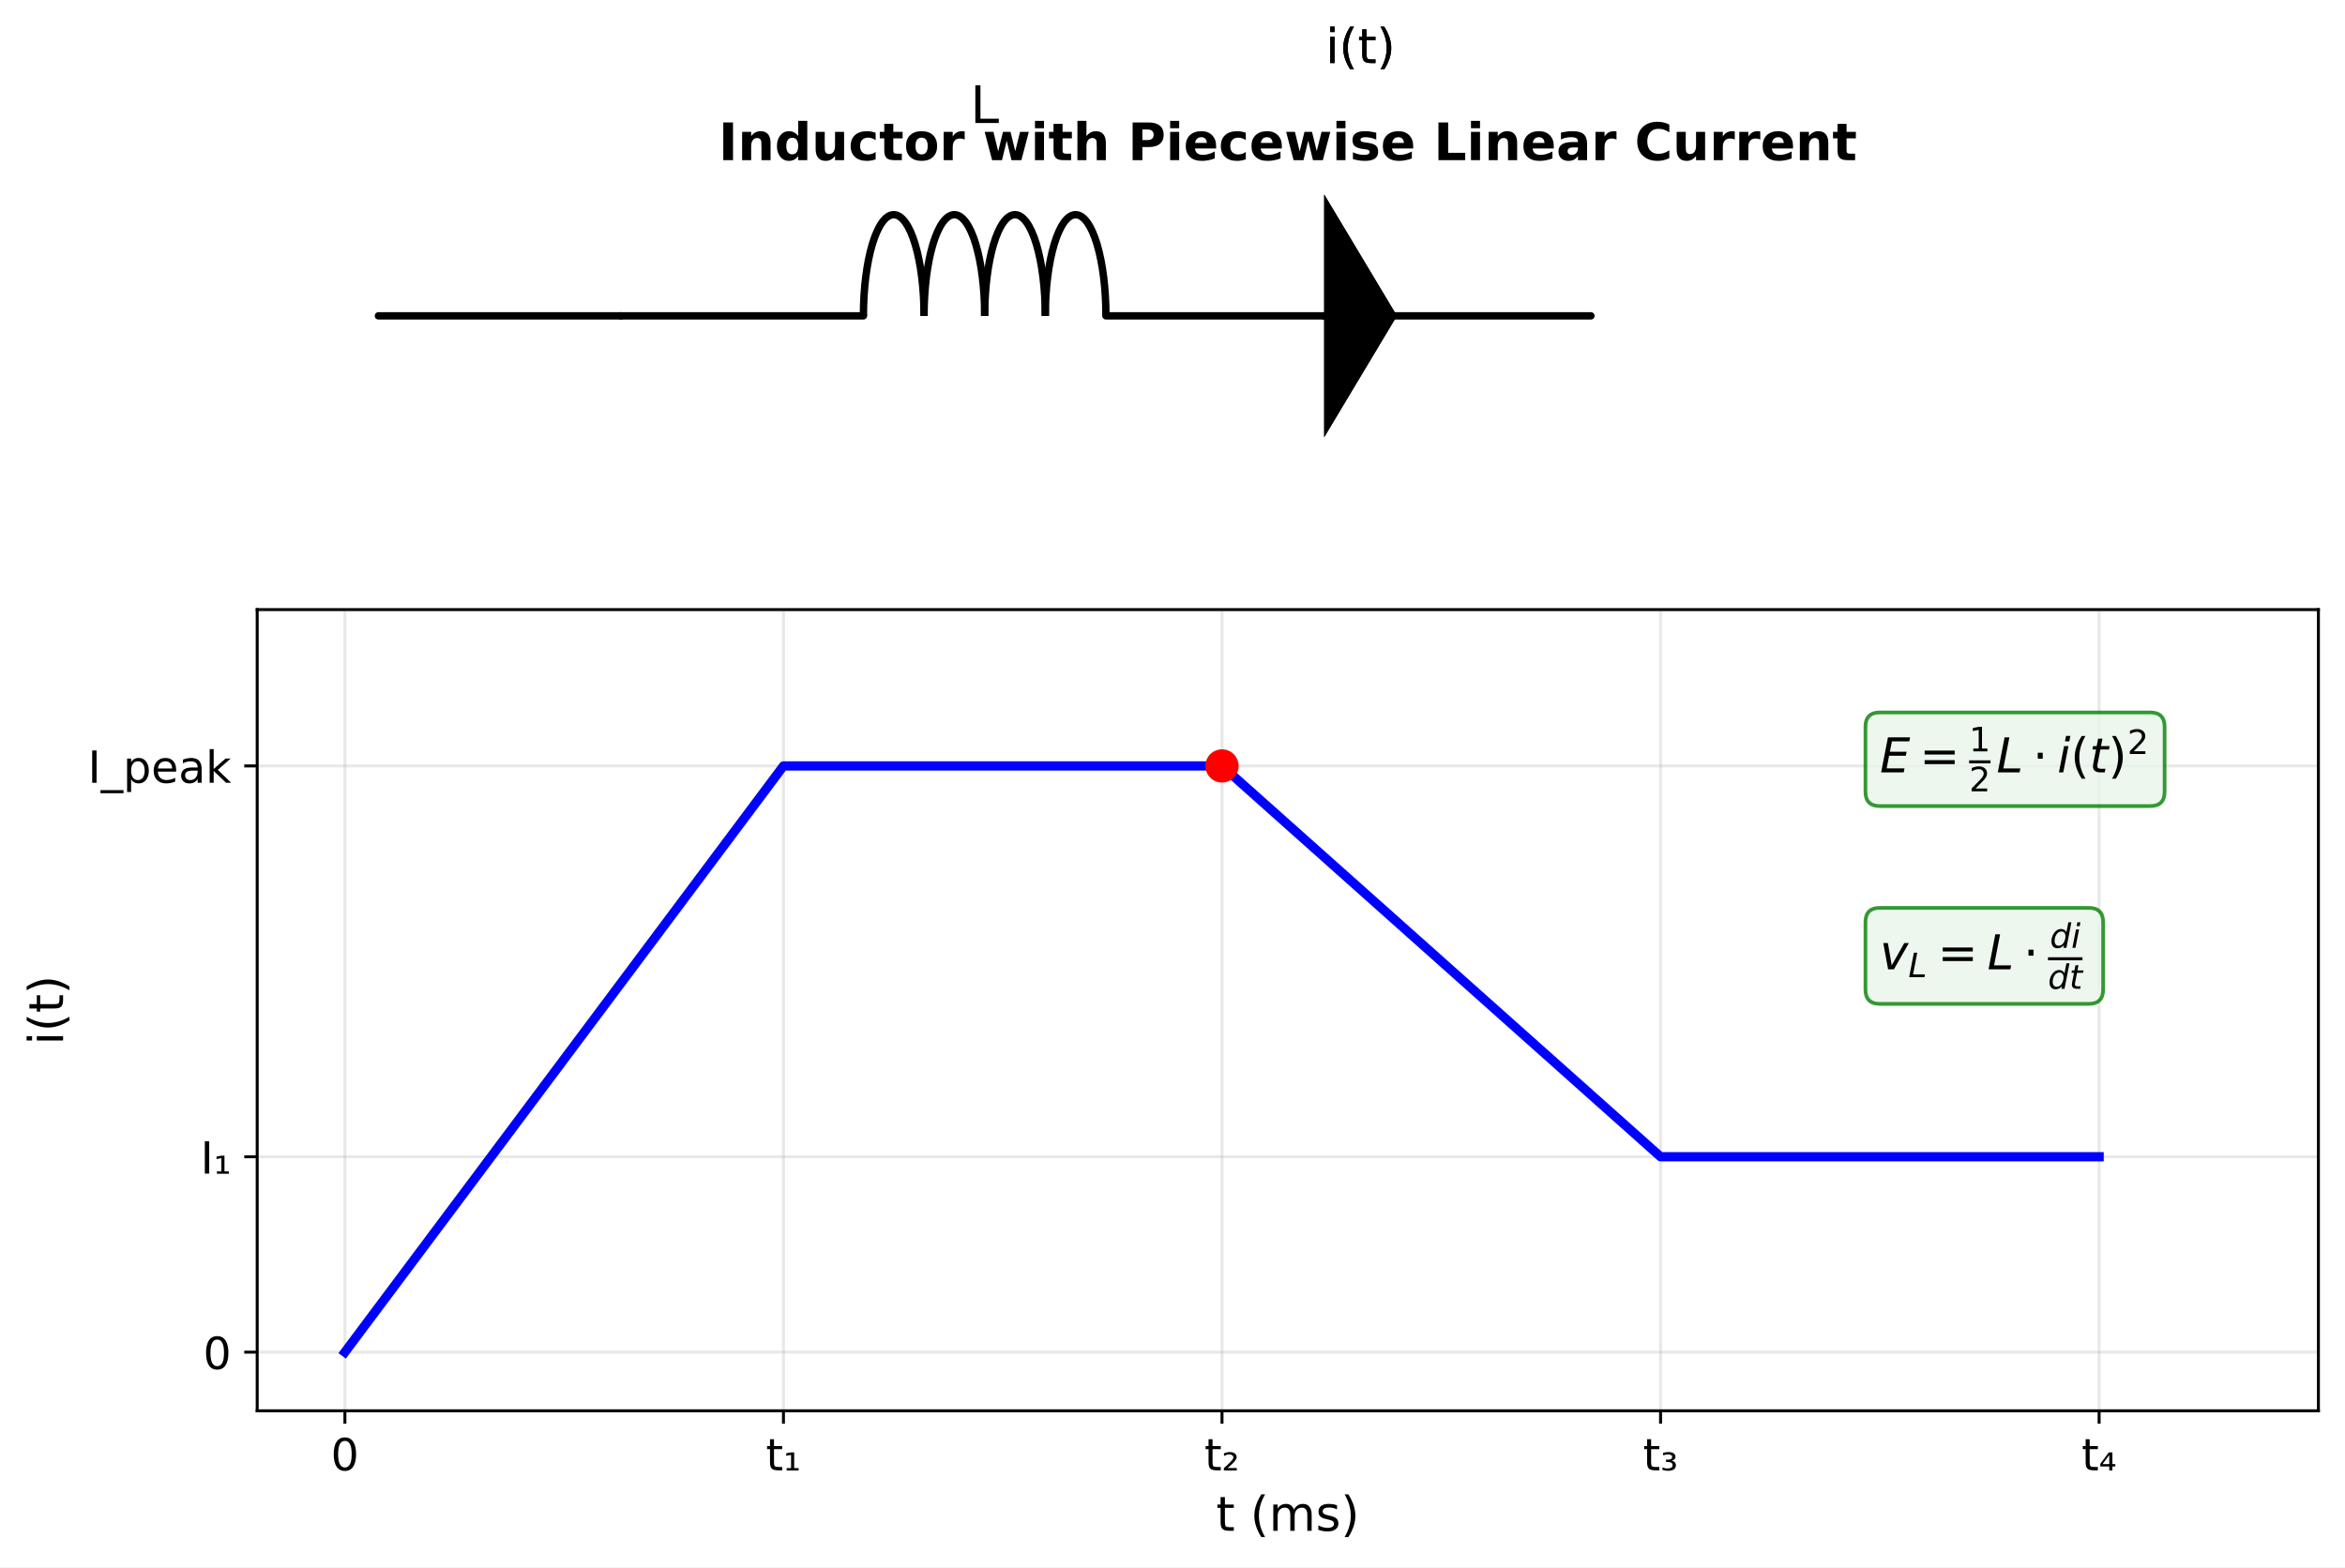
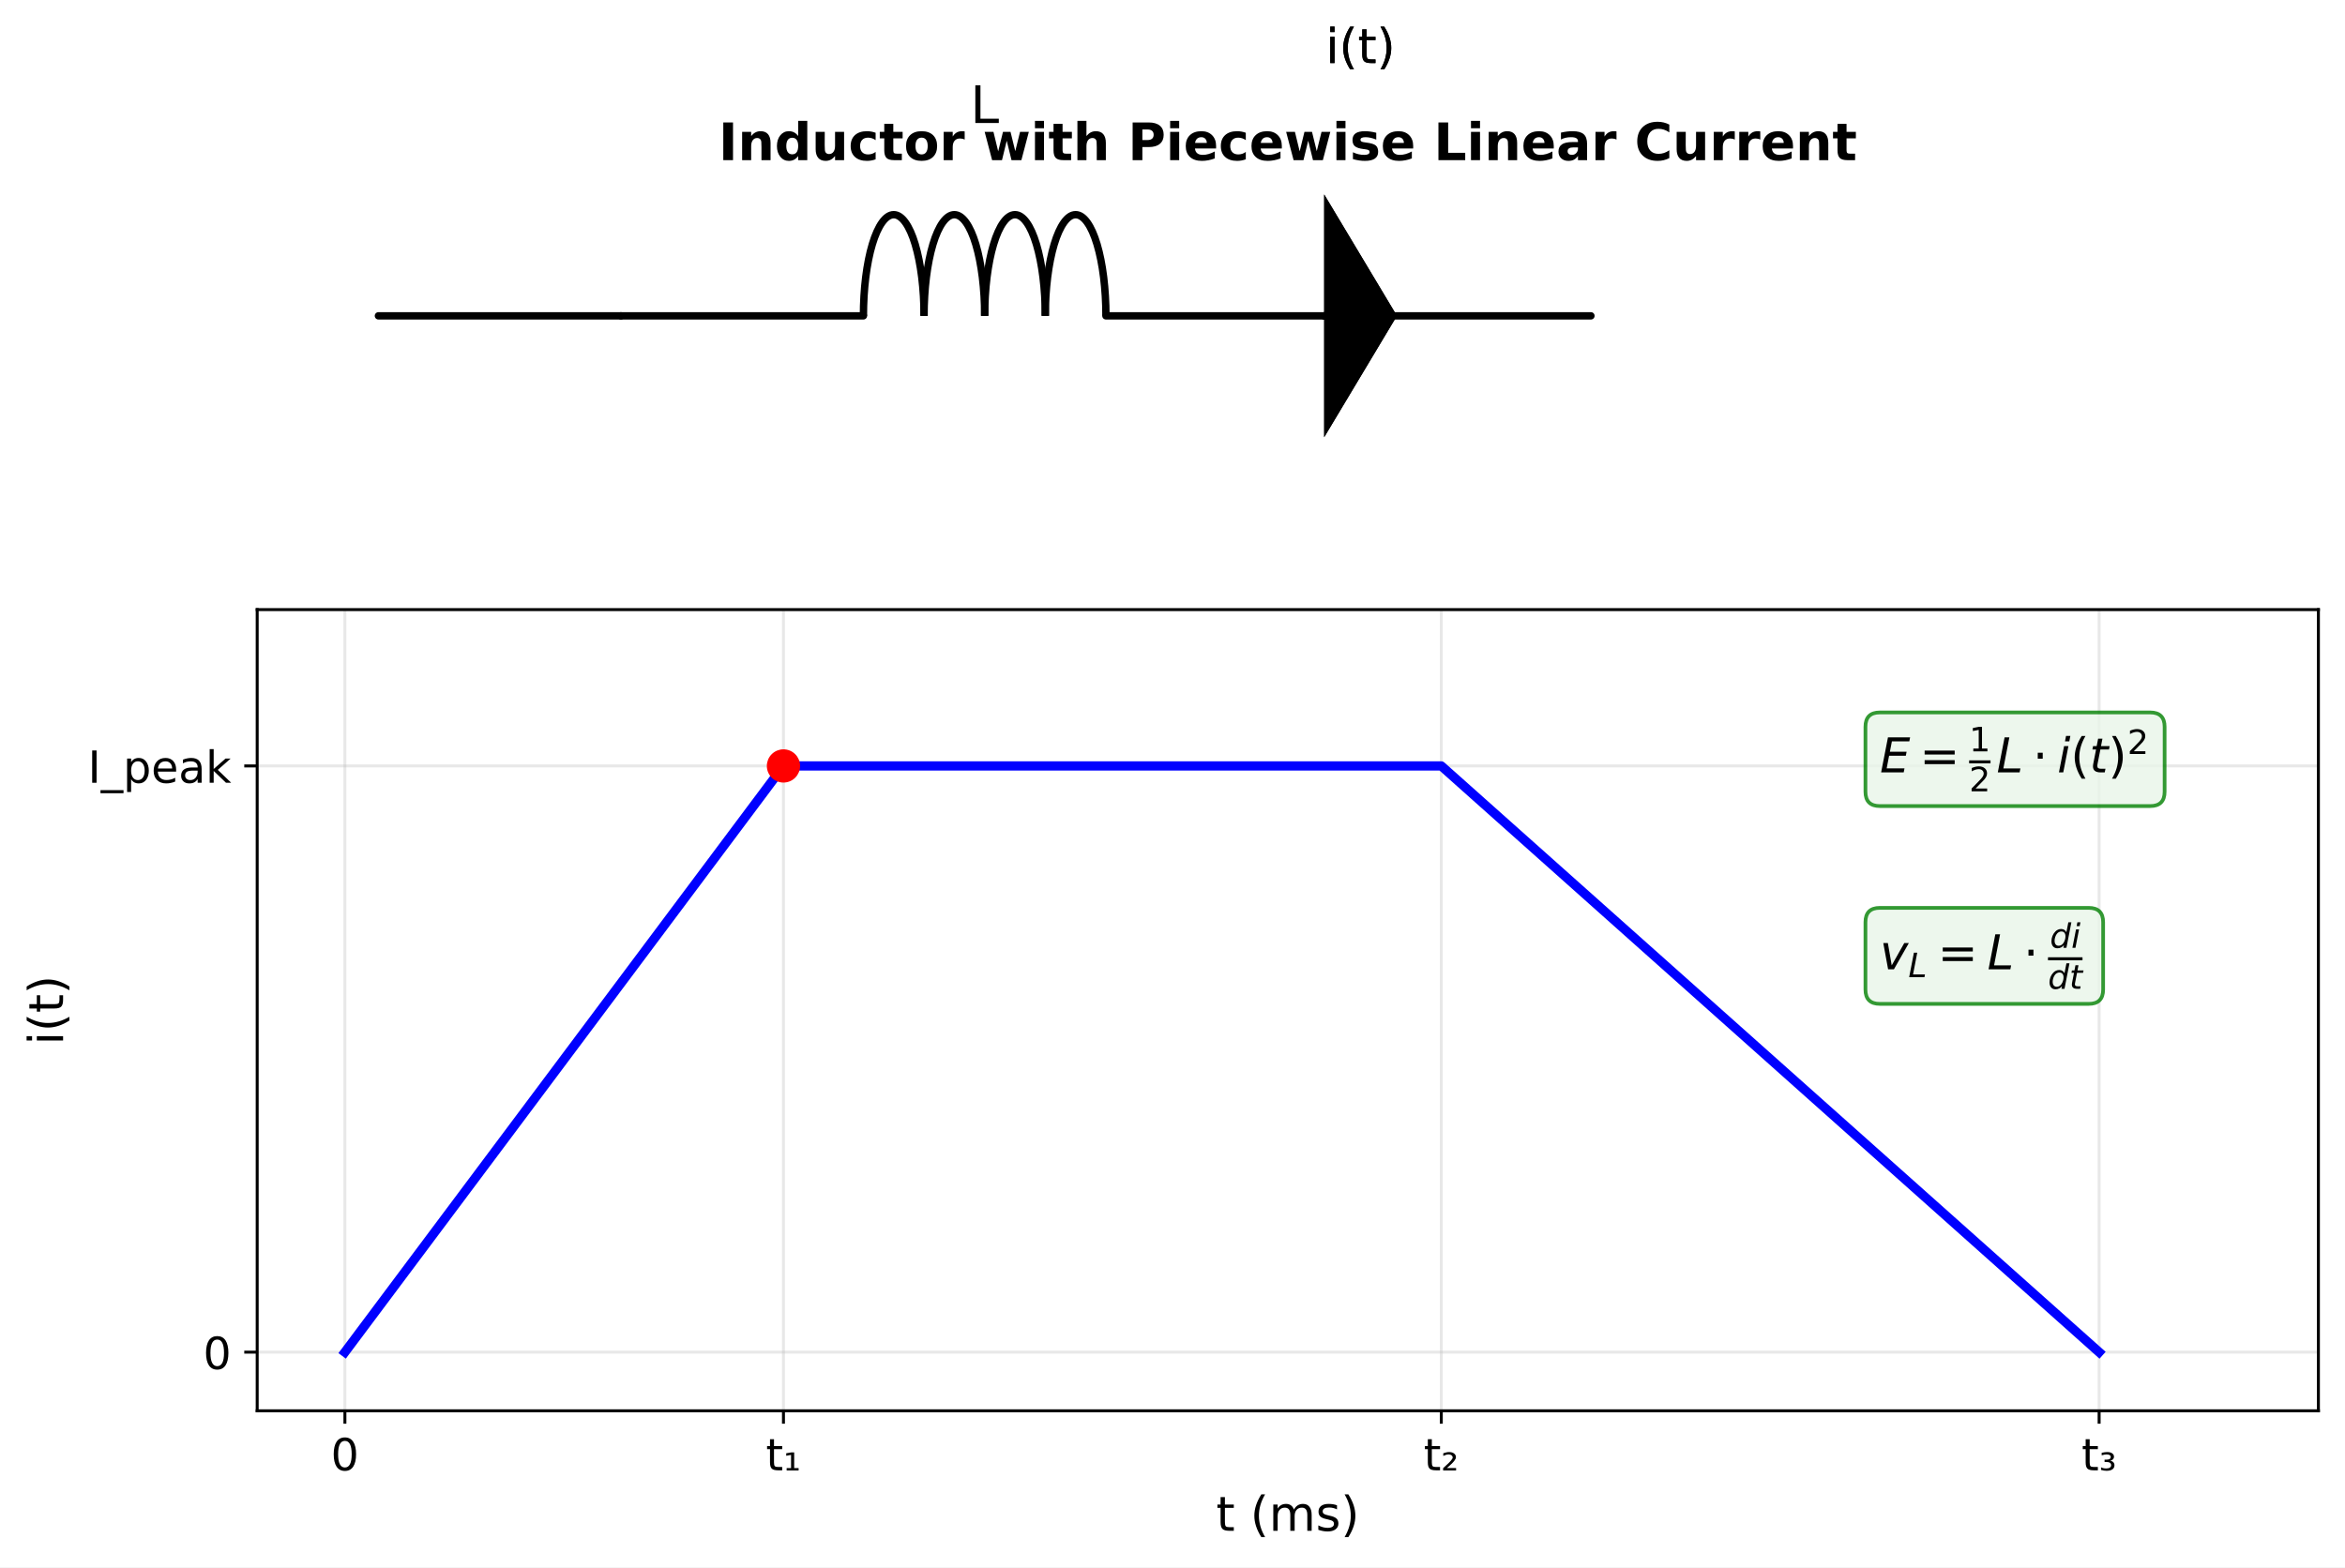
<svg xmlns="http://www.w3.org/2000/svg" xmlns:xlink="http://www.w3.org/1999/xlink" width="634.826pt" height="424.399pt" viewBox="0 0 634.826 424.399" version="1.1">
  <defs>
    <style type="text/css">*{stroke-linejoin: round; stroke-linecap: butt}</style>
  </defs>
  <g id="figure_1">
    <g id="patch_1">
      <path d="M 0 424.399  L 634.826 424.399  L 634.826 0  L 0 0  z " style="fill: #ffffff" />
    </g>
    <g id="axes_1">
      <g id="patch_2">
-         <path d="M 250.155 85.521  C 250.155 78.259 249.29 71.287 247.752 66.152  C 246.214 61.017 244.125 58.129 241.949 58.129  C 239.774 58.129 237.685 61.017 236.147 66.152  C 234.609 71.287 233.744 78.259 233.744 85.521  " clip-path="url(#pdd5dbd619e)" style="fill: none; stroke: #000000; stroke-width: 2; stroke-linejoin: miter" />
+         <path d="M 250.155 85.521  C 250.155 78.259 249.29 71.287 247.752 66.152  C 246.214 61.017 244.125 58.129 241.949 58.129  C 239.774 58.129 237.685 61.017 236.147 66.152  C 234.609 71.287 233.744 78.259 233.744 85.521  " clip-path="url(#pf7a3d6605c)" style="fill: none; stroke: #000000; stroke-width: 2; stroke-linejoin: miter" />
      </g>
      <g id="patch_3">
-         <path d="M 266.567 85.521  C 266.567 78.259 265.702 71.287 264.164 66.152  C 262.625 61.017 260.537 58.129 258.361 58.129  C 256.186 58.129 254.097 61.017 252.559 66.152  C 251.02 71.287 250.155 78.259 250.155 85.521  " clip-path="url(#pdd5dbd619e)" style="fill: none; stroke: #000000; stroke-width: 2; stroke-linejoin: miter" />
+         <path d="M 266.567 85.521  C 266.567 78.259 265.702 71.287 264.164 66.152  C 262.625 61.017 260.537 58.129 258.361 58.129  C 256.186 58.129 254.097 61.017 252.559 66.152  C 251.02 71.287 250.155 78.259 250.155 85.521  " clip-path="url(#pf7a3d6605c)" style="fill: none; stroke: #000000; stroke-width: 2; stroke-linejoin: miter" />
      </g>
      <g id="patch_4">
-         <path d="M 282.979 85.521  C 282.979 78.259 282.114 71.287 280.575 66.152  C 279.037 61.017 276.948 58.129 274.773 58.129  C 272.597 58.129 270.509 61.017 268.971 66.152  C 267.432 71.287 266.567 78.259 266.567 85.521  " clip-path="url(#pdd5dbd619e)" style="fill: none; stroke: #000000; stroke-width: 2; stroke-linejoin: miter" />
+         <path d="M 282.979 85.521  C 282.979 78.259 282.114 71.287 280.575 66.152  C 279.037 61.017 276.948 58.129 274.773 58.129  C 272.597 58.129 270.509 61.017 268.971 66.152  C 267.432 71.287 266.567 78.259 266.567 85.521  " clip-path="url(#pf7a3d6605c)" style="fill: none; stroke: #000000; stroke-width: 2; stroke-linejoin: miter" />
      </g>
      <g id="patch_5">
-         <path d="M 299.391 85.521  C 299.391 78.259 298.526 71.287 296.987 66.152  C 295.449 61.017 293.36 58.129 291.185 58.129  C 289.009 58.129 286.921 61.017 285.382 66.152  C 283.844 71.287 282.979 78.259 282.979 85.521  " clip-path="url(#pdd5dbd619e)" style="fill: none; stroke: #000000; stroke-width: 2; stroke-linejoin: miter" />
+         <path d="M 299.391 85.521  C 299.391 78.259 298.526 71.287 296.987 66.152  C 295.449 61.017 293.36 58.129 291.185 58.129  C 289.009 58.129 286.921 61.017 285.382 66.152  C 283.844 71.287 282.979 78.259 282.979 85.521  " clip-path="url(#pf7a3d6605c)" style="fill: none; stroke: #000000; stroke-width: 2; stroke-linejoin: miter" />
      </g>
      <g id="line2d_1">
-         <path d="M 102.449 85.521  L 135.273 85.521  L 168.097 85.521  " clip-path="url(#pdd5dbd619e)" style="fill: none; stroke: #000000; stroke-width: 2; stroke-linecap: round" />
+         <path d="M 102.449 85.521  L 135.273 85.521  L 168.097 85.521  " clip-path="url(#pf7a3d6605c)" style="fill: none; stroke: #000000; stroke-width: 2; stroke-linecap: round" />
      </g>
      <g id="line2d_2">
-         <path d="M 168.097 85.521  L 233.744 85.521  M 299.391 85.521  L 365.038 85.521  " clip-path="url(#pdd5dbd619e)" style="fill: none; stroke: #000000; stroke-width: 2; stroke-linecap: round" />
+         <path d="M 168.097 85.521  L 233.744 85.521  M 299.391 85.521  L 365.038 85.521  " clip-path="url(#pf7a3d6605c)" style="fill: none; stroke: #000000; stroke-width: 2; stroke-linecap: round" />
      </g>
      <g id="line2d_3">
-         <path d="M 365.038 85.521  L 397.861 85.521  L 430.685 85.521  " clip-path="url(#pdd5dbd619e)" style="fill: none; stroke: #000000; stroke-width: 2; stroke-linecap: round" />
+         <path d="M 365.038 85.521  L 397.861 85.521  L 430.685 85.521  " clip-path="url(#pf7a3d6605c)" style="fill: none; stroke: #000000; stroke-width: 2; stroke-linecap: round" />
      </g>
      <g id="text_1">
        <g transform="translate(262.6668 33.30492) scale(0.14 -0.14)">
          <defs>
            <path id="DejaVuSans-4c" d="M 628 4666  L 1259 4666  L 1259 531  L 3531 531  L 3531 0  L 628 0  L 628 4666  z " transform="scale(0.015625)" />
          </defs>
          <use xlink:href="#DejaVuSans-4c" />
        </g>
      </g>
      <g id="text_2">
        <g transform="translate(194.5198 43.36417) scale(0.14 -0.14)">
          <defs>
            <path id="DejaVuSans-Bold-49" d="M 588 4666  L 1791 4666  L 1791 0  L 588 0  L 588 4666  z " transform="scale(0.015625)" />
            <path id="DejaVuSans-Bold-6e" d="M 4056 2131  L 4056 0  L 2931 0  L 2931 347  L 2931 1631  Q 2931 2084 2911 2256  Q 2891 2428 2841 2509  Q 2775 2619 2662 2680  Q 2550 2741 2406 2741  Q 2056 2741 1856 2470  Q 1656 2200 1656 1722  L 1656 0  L 538 0  L 538 3500  L 1656 3500  L 1656 2988  Q 1909 3294 2193 3439  Q 2478 3584 2822 3584  Q 3428 3584 3742 3212  Q 4056 2841 4056 2131  z " transform="scale(0.015625)" />
            <path id="DejaVuSans-Bold-64" d="M 2919 2988  L 2919 4863  L 4044 4863  L 4044 0  L 2919 0  L 2919 506  Q 2688 197 2409 53  Q 2131 -91 1766 -91  Q 1119 -91 703 423  Q 288 938 288 1747  Q 288 2556 703 3070  Q 1119 3584 1766 3584  Q 2128 3584 2408 3439  Q 2688 3294 2919 2988  z M 2181 722  Q 2541 722 2730 984  Q 2919 1247 2919 1747  Q 2919 2247 2730 2509  Q 2541 2772 2181 2772  Q 1825 2772 1636 2509  Q 1447 2247 1447 1747  Q 1447 1247 1636 984  Q 1825 722 2181 722  z " transform="scale(0.015625)" />
            <path id="DejaVuSans-Bold-75" d="M 500 1363  L 500 3500  L 1625 3500  L 1625 3150  Q 1625 2866 1622 2436  Q 1619 2006 1619 1863  Q 1619 1441 1641 1255  Q 1663 1069 1716 984  Q 1784 875 1895 815  Q 2006 756 2150 756  Q 2500 756 2700 1025  Q 2900 1294 2900 1772  L 2900 3500  L 4019 3500  L 4019 0  L 2900 0  L 2900 506  Q 2647 200 2364 54  Q 2081 -91 1741 -91  Q 1134 -91 817 281  Q 500 653 500 1363  z " transform="scale(0.015625)" />
            <path id="DejaVuSans-Bold-63" d="M 3366 3391  L 3366 2478  Q 3138 2634 2908 2709  Q 2678 2784 2431 2784  Q 1963 2784 1702 2511  Q 1441 2238 1441 1747  Q 1441 1256 1702 982  Q 1963 709 2431 709  Q 2694 709 2930 787  Q 3166 866 3366 1019  L 3366 103  Q 3103 6 2833 -42  Q 2563 -91 2291 -91  Q 1344 -91 809 395  Q 275 881 275 1747  Q 275 2613 809 3098  Q 1344 3584 2291 3584  Q 2566 3584 2833 3536  Q 3100 3488 3366 3391  z " transform="scale(0.015625)" />
            <path id="DejaVuSans-Bold-74" d="M 1759 4494  L 1759 3500  L 2913 3500  L 2913 2700  L 1759 2700  L 1759 1216  Q 1759 972 1856 886  Q 1953 800 2241 800  L 2816 800  L 2816 0  L 1856 0  Q 1194 0 917 276  Q 641 553 641 1216  L 641 2700  L 84 2700  L 84 3500  L 641 3500  L 641 4494  L 1759 4494  z " transform="scale(0.015625)" />
            <path id="DejaVuSans-Bold-6f" d="M 2203 2784  Q 1831 2784 1636 2517  Q 1441 2250 1441 1747  Q 1441 1244 1636 976  Q 1831 709 2203 709  Q 2569 709 2762 976  Q 2956 1244 2956 1747  Q 2956 2250 2762 2517  Q 2569 2784 2203 2784  z M 2203 3584  Q 3106 3584 3614 3096  Q 4122 2609 4122 1747  Q 4122 884 3614 396  Q 3106 -91 2203 -91  Q 1297 -91 786 396  Q 275 884 275 1747  Q 275 2609 786 3096  Q 1297 3584 2203 3584  z " transform="scale(0.015625)" />
            <path id="DejaVuSans-Bold-72" d="M 3138 2547  Q 2991 2616 2845 2648  Q 2700 2681 2553 2681  Q 2122 2681 1889 2404  Q 1656 2128 1656 1613  L 1656 0  L 538 0  L 538 3500  L 1656 3500  L 1656 2925  Q 1872 3269 2151 3426  Q 2431 3584 2822 3584  Q 2878 3584 2943 3579  Q 3009 3575 3134 3559  L 3138 2547  z " transform="scale(0.015625)" />
            <path id="DejaVuSans-Bold-20" transform="scale(0.015625)" />
            <path id="DejaVuSans-Bold-77" d="M 225 3500  L 1313 3500  L 1900 1088  L 2491 3500  L 3425 3500  L 4013 1113  L 4603 3500  L 5691 3500  L 4769 0  L 3547 0  L 2956 2406  L 2369 0  L 1147 0  L 225 3500  z " transform="scale(0.015625)" />
            <path id="DejaVuSans-Bold-69" d="M 538 3500  L 1656 3500  L 1656 0  L 538 0  L 538 3500  z M 538 4863  L 1656 4863  L 1656 3950  L 538 3950  L 538 4863  z " transform="scale(0.015625)" />
            <path id="DejaVuSans-Bold-68" d="M 4056 2131  L 4056 0  L 2931 0  L 2931 347  L 2931 1625  Q 2931 2084 2911 2256  Q 2891 2428 2841 2509  Q 2775 2619 2662 2680  Q 2550 2741 2406 2741  Q 2056 2741 1856 2470  Q 1656 2200 1656 1722  L 1656 0  L 538 0  L 538 4863  L 1656 4863  L 1656 2988  Q 1909 3294 2193 3439  Q 2478 3584 2822 3584  Q 3428 3584 3742 3212  Q 4056 2841 4056 2131  z " transform="scale(0.015625)" />
            <path id="DejaVuSans-Bold-50" d="M 588 4666  L 2584 4666  Q 3475 4666 3951 4270  Q 4428 3875 4428 3144  Q 4428 2409 3951 2014  Q 3475 1619 2584 1619  L 1791 1619  L 1791 0  L 588 0  L 588 4666  z M 1791 3794  L 1791 2491  L 2456 2491  Q 2806 2491 2997 2661  Q 3188 2831 3188 3144  Q 3188 3456 2997 3625  Q 2806 3794 2456 3794  L 1791 3794  z " transform="scale(0.015625)" />
            <path id="DejaVuSans-Bold-65" d="M 4031 1759  L 4031 1441  L 1416 1441  Q 1456 1047 1700 850  Q 1944 653 2381 653  Q 2734 653 3104 758  Q 3475 863 3866 1075  L 3866 213  Q 3469 63 3072 -14  Q 2675 -91 2278 -91  Q 1328 -91 801 392  Q 275 875 275 1747  Q 275 2603 792 3093  Q 1309 3584 2216 3584  Q 3041 3584 3536 3087  Q 4031 2591 4031 1759  z M 2881 2131  Q 2881 2450 2695 2645  Q 2509 2841 2209 2841  Q 1884 2841 1681 2658  Q 1478 2475 1428 2131  L 2881 2131  z " transform="scale(0.015625)" />
            <path id="DejaVuSans-Bold-73" d="M 3272 3391  L 3272 2541  Q 2913 2691 2578 2766  Q 2244 2841 1947 2841  Q 1628 2841 1473 2761  Q 1319 2681 1319 2516  Q 1319 2381 1436 2309  Q 1553 2238 1856 2203  L 2053 2175  Q 2913 2066 3209 1816  Q 3506 1566 3506 1031  Q 3506 472 3093 190  Q 2681 -91 1863 -91  Q 1516 -91 1145 -36  Q 775 19 384 128  L 384 978  Q 719 816 1070 734  Q 1422 653 1784 653  Q 2113 653 2278 743  Q 2444 834 2444 1013  Q 2444 1163 2330 1236  Q 2216 1309 1875 1350  L 1678 1375  Q 931 1469 631 1722  Q 331 1975 331 2491  Q 331 3047 712 3315  Q 1094 3584 1881 3584  Q 2191 3584 2531 3537  Q 2872 3491 3272 3391  z " transform="scale(0.015625)" />
            <path id="DejaVuSans-Bold-4c" d="M 588 4666  L 1791 4666  L 1791 909  L 3903 909  L 3903 0  L 588 0  L 588 4666  z " transform="scale(0.015625)" />
            <path id="DejaVuSans-Bold-61" d="M 2106 1575  Q 1756 1575 1579 1456  Q 1403 1338 1403 1106  Q 1403 894 1545 773  Q 1688 653 1941 653  Q 2256 653 2472 879  Q 2688 1106 2688 1447  L 2688 1575  L 2106 1575  z M 3816 1997  L 3816 0  L 2688 0  L 2688 519  Q 2463 200 2181 54  Q 1900 -91 1497 -91  Q 953 -91 614 226  Q 275 544 275 1050  Q 275 1666 698 1953  Q 1122 2241 2028 2241  L 2688 2241  L 2688 2328  Q 2688 2594 2478 2717  Q 2269 2841 1825 2841  Q 1466 2841 1156 2769  Q 847 2697 581 2553  L 581 3406  Q 941 3494 1303 3539  Q 1666 3584 2028 3584  Q 2975 3584 3395 3211  Q 3816 2838 3816 1997  z " transform="scale(0.015625)" />
            <path id="DejaVuSans-Bold-43" d="M 4288 256  Q 3956 84 3597 -3  Q 3238 -91 2847 -91  Q 1681 -91 1000 561  Q 319 1213 319 2328  Q 319 3447 1000 4098  Q 1681 4750 2847 4750  Q 3238 4750 3597 4662  Q 3956 4575 4288 4403  L 4288 3438  Q 3953 3666 3628 3772  Q 3303 3878 2944 3878  Q 2300 3878 1931 3465  Q 1563 3053 1563 2328  Q 1563 1606 1931 1193  Q 2300 781 2944 781  Q 3303 781 3628 887  Q 3953 994 4288 1222  L 4288 256  z " transform="scale(0.015625)" />
          </defs>
          <use xlink:href="#DejaVuSans-Bold-49" />
          <use xlink:href="#DejaVuSans-Bold-6e" transform="translate(37.20703 0)" />
          <use xlink:href="#DejaVuSans-Bold-64" transform="translate(108.3984 0)" />
          <use xlink:href="#DejaVuSans-Bold-75" transform="translate(179.9805 0)" />
          <use xlink:href="#DejaVuSans-Bold-63" transform="translate(251.1719 0)" />
          <use xlink:href="#DejaVuSans-Bold-74" transform="translate(310.4492 0)" />
          <use xlink:href="#DejaVuSans-Bold-6f" transform="translate(358.252 0)" />
          <use xlink:href="#DejaVuSans-Bold-72" transform="translate(426.9531 0)" />
          <use xlink:href="#DejaVuSans-Bold-20" transform="translate(476.2695 0)" />
          <use xlink:href="#DejaVuSans-Bold-77" transform="translate(511.084 0)" />
          <use xlink:href="#DejaVuSans-Bold-69" transform="translate(603.4668 0)" />
          <use xlink:href="#DejaVuSans-Bold-74" transform="translate(637.7441 0)" />
          <use xlink:href="#DejaVuSans-Bold-68" transform="translate(685.5469 0)" />
          <use xlink:href="#DejaVuSans-Bold-20" transform="translate(756.7383 0)" />
          <use xlink:href="#DejaVuSans-Bold-50" transform="translate(791.5527 0)" />
          <use xlink:href="#DejaVuSans-Bold-69" transform="translate(864.8438 0)" />
          <use xlink:href="#DejaVuSans-Bold-65" transform="translate(899.1211 0)" />
          <use xlink:href="#DejaVuSans-Bold-63" transform="translate(966.9434 0)" />
          <use xlink:href="#DejaVuSans-Bold-65" transform="translate(1026.221 0)" />
          <use xlink:href="#DejaVuSans-Bold-77" transform="translate(1094.043 0)" />
          <use xlink:href="#DejaVuSans-Bold-69" transform="translate(1186.426 0)" />
          <use xlink:href="#DejaVuSans-Bold-73" transform="translate(1220.703 0)" />
          <use xlink:href="#DejaVuSans-Bold-65" transform="translate(1280.225 0)" />
          <use xlink:href="#DejaVuSans-Bold-20" transform="translate(1348.047 0)" />
          <use xlink:href="#DejaVuSans-Bold-4c" transform="translate(1382.861 0)" />
          <use xlink:href="#DejaVuSans-Bold-69" transform="translate(1446.582 0)" />
          <use xlink:href="#DejaVuSans-Bold-6e" transform="translate(1480.859 0)" />
          <use xlink:href="#DejaVuSans-Bold-65" transform="translate(1552.051 0)" />
          <use xlink:href="#DejaVuSans-Bold-61" transform="translate(1619.873 0)" />
          <use xlink:href="#DejaVuSans-Bold-72" transform="translate(1687.354 0)" />
          <use xlink:href="#DejaVuSans-Bold-20" transform="translate(1736.67 0)" />
          <use xlink:href="#DejaVuSans-Bold-43" transform="translate(1771.484 0)" />
          <use xlink:href="#DejaVuSans-Bold-75" transform="translate(1844.873 0)" />
          <use xlink:href="#DejaVuSans-Bold-72" transform="translate(1916.064 0)" />
          <use xlink:href="#DejaVuSans-Bold-72" transform="translate(1965.381 0)" />
          <use xlink:href="#DejaVuSans-Bold-65" transform="translate(2014.697 0)" />
          <use xlink:href="#DejaVuSans-Bold-6e" transform="translate(2082.52 0)" />
          <use xlink:href="#DejaVuSans-Bold-74" transform="translate(2153.711 0)" />
        </g>
      </g>
      <g id="line2d_4">
-         <path d="M 358.473 85.521  L 358.473 85.521  " clip-path="url(#pdd5dbd619e)" style="fill: none; stroke: #000000; stroke-width: 2; stroke-linecap: round" />
+         <path d="M 358.473 85.521  L 358.473 85.521  " clip-path="url(#pf7a3d6605c)" style="fill: none; stroke: #000000; stroke-width: 2; stroke-linecap: round" />
      </g>
      <g id="patch_6">
-         <path d="M 358.473 52.651  L 378.167 85.521  L 358.473 118.39  z " clip-path="url(#pdd5dbd619e)" />
+         <path d="M 358.473 52.651  L 378.167 85.521  L 358.473 118.39  z " clip-path="url(#pf7a3d6605c)" />
      </g>
      <g id="text_3">
        <g transform="translate(358.894 17.07797) scale(0.13 -0.13)">
          <defs>
            <path id="DejaVuSans-69" d="M 603 3500  L 1178 3500  L 1178 0  L 603 0  L 603 3500  z M 603 4863  L 1178 4863  L 1178 4134  L 603 4134  L 603 4863  z " transform="scale(0.015625)" />
            <path id="DejaVuSans-28" d="M 1984 4856  Q 1566 4138 1362 3434  Q 1159 2731 1159 2009  Q 1159 1288 1364 580  Q 1569 -128 1984 -844  L 1484 -844  Q 1016 -109 783 600  Q 550 1309 550 2009  Q 550 2706 781 3412  Q 1013 4119 1484 4856  L 1984 4856  z " transform="scale(0.015625)" />
            <path id="DejaVuSans-74" d="M 1172 4494  L 1172 3500  L 2356 3500  L 2356 3053  L 1172 3053  L 1172 1153  Q 1172 725 1289 603  Q 1406 481 1766 481  L 2356 481  L 2356 0  L 1766 0  Q 1100 0 847 248  Q 594 497 594 1153  L 594 3053  L 172 3053  L 172 3500  L 594 3500  L 594 4494  L 1172 4494  z " transform="scale(0.015625)" />
            <path id="DejaVuSans-29" d="M 513 4856  L 1013 4856  Q 1481 4119 1714 3412  Q 1947 2706 1947 2009  Q 1947 1309 1714 600  Q 1481 -109 1013 -844  L 513 -844  Q 928 -128 1133 580  Q 1338 1288 1338 2009  Q 1338 2731 1133 3434  Q 928 4138 513 4856  z " transform="scale(0.015625)" />
          </defs>
          <use xlink:href="#DejaVuSans-69" />
          <use xlink:href="#DejaVuSans-28" transform="translate(27.7832 0)" />
          <use xlink:href="#DejaVuSans-74" transform="translate(66.79688 0)" />
          <use xlink:href="#DejaVuSans-29" transform="translate(106.0059 0)" />
        </g>
      </g>
      <g id="line2d_5">
-         <path d="M 358.473 85.521  L 358.473 85.521  " clip-path="url(#pdd5dbd619e)" style="fill: none; stroke: #000000; stroke-width: 2; stroke-linecap: round" />
+         <path d="M 358.473 85.521  L 358.473 85.521  " clip-path="url(#pf7a3d6605c)" style="fill: none; stroke: #000000; stroke-width: 2; stroke-linecap: round" />
      </g>
      <g id="patch_7">
-         <path d="M 358.473 52.651  L 378.167 85.521  L 358.473 118.39  z " clip-path="url(#pdd5dbd619e)" />
+         <path d="M 358.473 52.651  L 378.167 85.521  L 358.473 118.39  z " clip-path="url(#pf7a3d6605c)" />
      </g>
      <g id="text_4">
        <g transform="translate(358.894 17.07797) scale(0.13 -0.13)">
          <use xlink:href="#DejaVuSans-69" />
          <use xlink:href="#DejaVuSans-28" transform="translate(27.7832 0)" />
          <use xlink:href="#DejaVuSans-74" transform="translate(66.79688 0)" />
          <use xlink:href="#DejaVuSans-29" transform="translate(106.0059 0)" />
        </g>
      </g>
    </g>
    <g id="axes_2">
      <g id="patch_8">
        <path d="M 69.626 382.004  L 627.626 382.004  L 627.626 165.065  L 69.626 165.065  z " style="fill: #ffffff" />
      </g>
      <g id="matplotlib.axis_1">
        <g id="xtick_1">
          <g id="line2d_6">
-             <path d="M 93.371 382.004  L 93.371 165.065  " clip-path="url(#paa64c448c5)" style="fill: none; stroke: #b0b0b0; stroke-opacity: 0.3; stroke-width: 0.8; stroke-linecap: square" />
+             <path d="M 93.371 382.004  L 93.371 165.065  " clip-path="url(#pd9463081c6)" style="fill: none; stroke: #b0b0b0; stroke-opacity: 0.3; stroke-width: 0.8; stroke-linecap: square" />
          </g>
          <g id="line2d_7">
            <defs>
-               <path id="m1819eef447" d="M 0 0  L 0 3.5  " style="stroke: #000000; stroke-width: 0.8" />
+               <path id="mfc9e9f5992" d="M 0 0  L 0 3.5  " style="stroke: #000000; stroke-width: 0.8" />
            </defs>
            <g>
-               <use xlink:href="#m1819eef447" x="93.371" y="382.004" style="stroke: #000000; stroke-width: 0.8" />
+               <use xlink:href="#mfc9e9f5992" x="93.371" y="382.004" style="stroke: #000000; stroke-width: 0.8" />
            </g>
          </g>
          <g id="text_5">
            <g transform="translate(89.55312 398.1223) scale(0.12 -0.12)">
              <defs>
                <path id="DejaVuSans-30" d="M 2034 4250  Q 1547 4250 1301 3770  Q 1056 3291 1056 2328  Q 1056 1369 1301 889  Q 1547 409 2034 409  Q 2525 409 2770 889  Q 3016 1369 3016 2328  Q 3016 3291 2770 3770  Q 2525 4250 2034 4250  z M 2034 4750  Q 2819 4750 3233 4129  Q 3647 3509 3647 2328  Q 3647 1150 3233 529  Q 2819 -91 2034 -91  Q 1250 -91 836 529  Q 422 1150 422 2328  Q 422 3509 836 4129  Q 1250 4750 2034 4750  z " transform="scale(0.015625)" />
              </defs>
              <use xlink:href="#DejaVuSans-30" />
            </g>
          </g>
        </g>
        <g id="xtick_2">
          <g id="line2d_8">
-             <path d="M 212.094 382.004  L 212.094 165.065  " clip-path="url(#paa64c448c5)" style="fill: none; stroke: #b0b0b0; stroke-opacity: 0.3; stroke-width: 0.8; stroke-linecap: square" />
+             <path d="M 212.094 382.004  L 212.094 165.065  " clip-path="url(#pd9463081c6)" style="fill: none; stroke: #b0b0b0; stroke-opacity: 0.3; stroke-width: 0.8; stroke-linecap: square" />
          </g>
          <g id="line2d_9">
            <g>
-               <use xlink:href="#m1819eef447" x="212.094" y="382.004" style="stroke: #000000; stroke-width: 0.8" />
+               <use xlink:href="#mfc9e9f5992" x="212.094" y="382.004" style="stroke: #000000; stroke-width: 0.8" />
            </g>
          </g>
          <g id="text_6">
            <g transform="translate(207.3362 398.1223) scale(0.12 -0.12)">
              <defs>
                <path id="DejaVuSans-2081" d="M 488 319  L 1125 319  L 1125 2229  L 428 2101  L 428 2463  L 1147 2585  L 1575 2585  L 1575 319  L 2216 319  L 2216 -24  L 488 -24  L 488 319  z " transform="scale(0.015625)" />
              </defs>
              <use xlink:href="#DejaVuSans-74" />
              <use xlink:href="#DejaVuSans-2081" transform="translate(39.20898 0)" />
            </g>
          </g>
        </g>
        <g id="xtick_3">
          <g id="line2d_10">
-             <path d="M 330.817 382.004  L 330.817 165.065  " clip-path="url(#paa64c448c5)" style="fill: none; stroke: #b0b0b0; stroke-opacity: 0.3; stroke-width: 0.8; stroke-linecap: square" />
+             <path d="M 390.179 382.004  L 390.179 165.065  " clip-path="url(#pd9463081c6)" style="fill: none; stroke: #b0b0b0; stroke-opacity: 0.3; stroke-width: 0.8; stroke-linecap: square" />
          </g>
          <g id="line2d_11">
            <g>
-               <use xlink:href="#m1819eef447" x="330.817" y="382.004" style="stroke: #000000; stroke-width: 0.8" />
+               <use xlink:href="#mfc9e9f5992" x="390.179" y="382.004" style="stroke: #000000; stroke-width: 0.8" />
            </g>
          </g>
          <g id="text_7">
-             <g transform="translate(326.0596 398.1223) scale(0.12 -0.12)">
+             <g transform="translate(385.4213 398.1223) scale(0.12 -0.12)">
              <defs>
                <path id="DejaVuSans-2082" d="M 838 332  L 2163 332  L 2163 -24  L 294 -24  L 294 319  Q 400 416 597 591  Q 1672 1544 1672 1838  Q 1672 2044 1509 2170  Q 1347 2297 1081 2297  Q 919 2297 728 2242  Q 538 2188 313 2079  L 313 2463  Q 553 2551 761 2594  Q 969 2638 1147 2638  Q 1600 2638 1872 2432  Q 2144 2226 2144 1888  Q 2144 1454 1109 566  Q 934 416 838 332  z " transform="scale(0.015625)" />
              </defs>
              <use xlink:href="#DejaVuSans-74" />
              <use xlink:href="#DejaVuSans-2082" transform="translate(39.20898 0)" />
            </g>
          </g>
        </g>
        <g id="xtick_4">
          <g id="line2d_12">
-             <path d="M 449.541 382.004  L 449.541 165.065  " clip-path="url(#paa64c448c5)" style="fill: none; stroke: #b0b0b0; stroke-opacity: 0.3; stroke-width: 0.8; stroke-linecap: square" />
+             <path d="M 568.264 382.004  L 568.264 165.065  " clip-path="url(#pd9463081c6)" style="fill: none; stroke: #b0b0b0; stroke-opacity: 0.3; stroke-width: 0.8; stroke-linecap: square" />
          </g>
          <g id="line2d_13">
            <g>
-               <use xlink:href="#m1819eef447" x="449.541" y="382.004" style="stroke: #000000; stroke-width: 0.8" />
+               <use xlink:href="#mfc9e9f5992" x="568.264" y="382.004" style="stroke: #000000; stroke-width: 0.8" />
            </g>
          </g>
          <g id="text_8">
-             <g transform="translate(444.783 398.1223) scale(0.12 -0.12)">
+             <g transform="translate(563.5064 398.1223) scale(0.12 -0.12)">
              <defs>
                <path id="DejaVuSans-2083" d="M 1638 1388  Q 1925 1332 2083 1161  Q 2241 991 2241 735  Q 2241 347 1944 138  Q 1647 -71 1094 -71  Q 916 -71 720 -38  Q 525 -6 306 57  L 306 435  Q 469 351 655 310  Q 841 269 1050 269  Q 1391 269 1578 392  Q 1766 516 1766 735  Q 1766 966 1592 1085  Q 1419 1204 1081 1204  L 813 1204  L 813 1541  L 1106 1541  Q 1400 1541 1551 1639  Q 1703 1738 1703 1926  Q 1703 2107 1547 2202  Q 1391 2297 1094 2297  Q 969 2297 809 2269  Q 650 2241 397 2169  L 397 2529  Q 625 2582 825 2610  Q 1025 2638 1197 2638  Q 1647 2638 1911 2453  Q 2175 2269 2175 1960  Q 2175 1744 2034 1594  Q 1894 1444 1638 1388  z " transform="scale(0.015625)" />
              </defs>
              <use xlink:href="#DejaVuSans-74" />
              <use xlink:href="#DejaVuSans-2083" transform="translate(39.20898 0)" />
            </g>
          </g>
        </g>
-         <g id="xtick_5">
-           <g id="line2d_14">
-             <path d="M 568.264 382.004  L 568.264 165.065  " clip-path="url(#paa64c448c5)" style="fill: none; stroke: #b0b0b0; stroke-opacity: 0.3; stroke-width: 0.8; stroke-linecap: square" />
-           </g>
-           <g id="line2d_15">
-             <g>
-               <use xlink:href="#m1819eef447" x="568.264" y="382.004" style="stroke: #000000; stroke-width: 0.8" />
-             </g>
-           </g>
-           <g id="text_9">
-             <g transform="translate(563.5064 398.1223) scale(0.12 -0.12)">
-               <defs>
-                 <path id="DejaVuSans-2084" d="M 1491 2207  L 525 897  L 1491 897  L 1491 2207  z M 1422 2585  L 1941 2585  L 1941 897  L 2363 897  L 2363 557  L 1941 557  L 1941 -24  L 1491 -24  L 1491 557  L 197 557  L 197 935  L 1422 2585  z " transform="scale(0.015625)" />
-               </defs>
-               <use xlink:href="#DejaVuSans-74" />
-               <use xlink:href="#DejaVuSans-2084" transform="translate(39.20898 0)" />
-             </g>
-           </g>
-         </g>
-         <g id="text_10">
+         <g id="text_9">
          <g transform="translate(329.2224 414.4959) scale(0.13 -0.13)">
            <defs>
              <path id="DejaVuSans-20" transform="scale(0.015625)" />
              <path id="DejaVuSans-6d" d="M 3328 2828  Q 3544 3216 3844 3400  Q 4144 3584 4550 3584  Q 5097 3584 5394 3201  Q 5691 2819 5691 2113  L 5691 0  L 5113 0  L 5113 2094  Q 5113 2597 4934 2840  Q 4756 3084 4391 3084  Q 3944 3084 3684 2787  Q 3425 2491 3425 1978  L 3425 0  L 2847 0  L 2847 2094  Q 2847 2600 2669 2842  Q 2491 3084 2119 3084  Q 1678 3084 1418 2786  Q 1159 2488 1159 1978  L 1159 0  L 581 0  L 581 3500  L 1159 3500  L 1159 2956  Q 1356 3278 1631 3431  Q 1906 3584 2284 3584  Q 2666 3584 2933 3390  Q 3200 3197 3328 2828  z " transform="scale(0.015625)" />
              <path id="DejaVuSans-73" d="M 2834 3397  L 2834 2853  Q 2591 2978 2328 3040  Q 2066 3103 1784 3103  Q 1356 3103 1142 2972  Q 928 2841 928 2578  Q 928 2378 1081 2264  Q 1234 2150 1697 2047  L 1894 2003  Q 2506 1872 2764 1633  Q 3022 1394 3022 966  Q 3022 478 2636 193  Q 2250 -91 1575 -91  Q 1294 -91 989 -36  Q 684 19 347 128  L 347 722  Q 666 556 975 473  Q 1284 391 1588 391  Q 1994 391 2212 530  Q 2431 669 2431 922  Q 2431 1156 2273 1281  Q 2116 1406 1581 1522  L 1381 1569  Q 847 1681 609 1914  Q 372 2147 372 2553  Q 372 3047 722 3315  Q 1072 3584 1716 3584  Q 2034 3584 2315 3537  Q 2597 3491 2834 3397  z " transform="scale(0.015625)" />
            </defs>
            <use xlink:href="#DejaVuSans-74" />
            <use xlink:href="#DejaVuSans-20" transform="translate(39.20898 0)" />
            <use xlink:href="#DejaVuSans-28" transform="translate(70.99609 0)" />
            <use xlink:href="#DejaVuSans-6d" transform="translate(110.0098 0)" />
            <use xlink:href="#DejaVuSans-73" transform="translate(207.4219 0)" />
            <use xlink:href="#DejaVuSans-29" transform="translate(259.5215 0)" />
          </g>
        </g>
      </g>
      <g id="matplotlib.axis_2">
        <g id="ytick_1">
-           <g id="line2d_16">
-             <path d="M 69.626 366.131  L 627.626 366.131  " clip-path="url(#paa64c448c5)" style="fill: none; stroke: #b0b0b0; stroke-opacity: 0.3; stroke-width: 0.8; stroke-linecap: square" />
-           </g>
-           <g id="line2d_17">
+           <g id="line2d_14">
+             <path d="M 69.626 366.131  L 627.626 366.131  " clip-path="url(#pd9463081c6)" style="fill: none; stroke: #b0b0b0; stroke-opacity: 0.3; stroke-width: 0.8; stroke-linecap: square" />
+           </g>
+           <g id="line2d_15">
            <defs>
-               <path id="mf9c7d509c6" d="M 0 0  L -3.5 0  " style="stroke: #000000; stroke-width: 0.8" />
+               <path id="mea7def7e09" d="M 0 0  L -3.5 0  " style="stroke: #000000; stroke-width: 0.8" />
            </defs>
            <g>
-               <use xlink:href="#mf9c7d509c6" x="69.626" y="366.131" style="stroke: #000000; stroke-width: 0.8" />
-             </g>
-           </g>
-           <g id="text_11">
+               <use xlink:href="#mea7def7e09" x="69.626" y="366.131" style="stroke: #000000; stroke-width: 0.8" />
+             </g>
+           </g>
+           <g id="text_10">
            <g transform="translate(54.99094 370.6896) scale(0.12 -0.12)">
              <use xlink:href="#DejaVuSans-30" />
            </g>
          </g>
        </g>
        <g id="ytick_2">
-           <g id="line2d_18">
-             <path d="M 69.626 313.219  L 627.626 313.219  " clip-path="url(#paa64c448c5)" style="fill: none; stroke: #b0b0b0; stroke-opacity: 0.3; stroke-width: 0.8; stroke-linecap: square" />
-           </g>
-           <g id="line2d_19">
-             <g>
-               <use xlink:href="#mf9c7d509c6" x="69.626" y="313.219" style="stroke: #000000; stroke-width: 0.8" />
-             </g>
-           </g>
-           <g id="text_12">
-             <g transform="translate(54.27469 317.7777) scale(0.12 -0.12)">
+           <g id="line2d_16">
+             <path d="M 69.626 207.395  L 627.626 207.395  " clip-path="url(#pd9463081c6)" style="fill: none; stroke: #b0b0b0; stroke-opacity: 0.3; stroke-width: 0.8; stroke-linecap: square" />
+           </g>
+           <g id="line2d_17">
+             <g>
+               <use xlink:href="#mea7def7e09" x="69.626" y="207.395" style="stroke: #000000; stroke-width: 0.8" />
+             </g>
+           </g>
+           <g id="text_11">
+             <g transform="translate(23.78156 211.9537) scale(0.12 -0.12)">
              <defs>
                <path id="DejaVuSans-49" d="M 628 4666  L 1259 4666  L 1259 0  L 628 0  L 628 4666  z " transform="scale(0.015625)" />
-               </defs>
-               <use xlink:href="#DejaVuSans-49" />
-               <use xlink:href="#DejaVuSans-2081" transform="translate(29.49219 0)" />
-             </g>
-           </g>
-         </g>
-         <g id="ytick_3">
-           <g id="line2d_20">
-             <path d="M 69.626 207.395  L 627.626 207.395  " clip-path="url(#paa64c448c5)" style="fill: none; stroke: #b0b0b0; stroke-opacity: 0.3; stroke-width: 0.8; stroke-linecap: square" />
-           </g>
-           <g id="line2d_21">
-             <g>
-               <use xlink:href="#mf9c7d509c6" x="69.626" y="207.395" style="stroke: #000000; stroke-width: 0.8" />
-             </g>
-           </g>
-           <g id="text_13">
-             <g transform="translate(23.78156 211.9537) scale(0.12 -0.12)">
-               <defs>
                <path id="DejaVuSans-5f" d="M 3263 -1063  L 3263 -1509  L -63 -1509  L -63 -1063  L 3263 -1063  z " transform="scale(0.015625)" />
                <path id="DejaVuSans-70" d="M 1159 525  L 1159 -1331  L 581 -1331  L 581 3500  L 1159 3500  L 1159 2969  Q 1341 3281 1617 3432  Q 1894 3584 2278 3584  Q 2916 3584 3314 3078  Q 3713 2572 3713 1747  Q 3713 922 3314 415  Q 2916 -91 2278 -91  Q 1894 -91 1617 61  Q 1341 213 1159 525  z M 3116 1747  Q 3116 2381 2855 2742  Q 2594 3103 2138 3103  Q 1681 3103 1420 2742  Q 1159 2381 1159 1747  Q 1159 1113 1420 752  Q 1681 391 2138 391  Q 2594 391 2855 752  Q 3116 1113 3116 1747  z " transform="scale(0.015625)" />
                <path id="DejaVuSans-65" d="M 3597 1894  L 3597 1613  L 953 1613  Q 991 1019 1311 708  Q 1631 397 2203 397  Q 2534 397 2845 478  Q 3156 559 3463 722  L 3463 178  Q 3153 47 2828 -22  Q 2503 -91 2169 -91  Q 1331 -91 842 396  Q 353 884 353 1716  Q 353 2575 817 3079  Q 1281 3584 2069 3584  Q 2775 3584 3186 3129  Q 3597 2675 3597 1894  z M 3022 2063  Q 3016 2534 2758 2815  Q 2500 3097 2075 3097  Q 1594 3097 1305 2825  Q 1016 2553 972 2059  L 3022 2063  z " transform="scale(0.015625)" />
                <path id="DejaVuSans-61" d="M 2194 1759  Q 1497 1759 1228 1600  Q 959 1441 959 1056  Q 959 750 1161 570  Q 1363 391 1709 391  Q 2188 391 2477 730  Q 2766 1069 2766 1631  L 2766 1759  L 2194 1759  z M 3341 1997  L 3341 0  L 2766 0  L 2766 531  Q 2569 213 2275 61  Q 1981 -91 1556 -91  Q 1019 -91 701 211  Q 384 513 384 1019  Q 384 1609 779 1909  Q 1175 2209 1959 2209  L 2766 2209  L 2766 2266  Q 2766 2663 2505 2880  Q 2244 3097 1772 3097  Q 1472 3097 1187 3025  Q 903 2953 641 2809  L 641 3341  Q 956 3463 1253 3523  Q 1550 3584 1831 3584  Q 2591 3584 2966 3190  Q 3341 2797 3341 1997  z " transform="scale(0.015625)" />
                <path id="DejaVuSans-6b" d="M 581 4863  L 1159 4863  L 1159 1991  L 2875 3500  L 3609 3500  L 1753 1863  L 3688 0  L 2938 0  L 1159 1709  L 1159 0  L 581 0  L 581 4863  z " transform="scale(0.015625)" />
              </defs>
              <use xlink:href="#DejaVuSans-49" />
              <use xlink:href="#DejaVuSans-5f" transform="translate(29.49219 0)" />
              <use xlink:href="#DejaVuSans-70" transform="translate(79.49219 0)" />
              <use xlink:href="#DejaVuSans-65" transform="translate(142.9688 0)" />
              <use xlink:href="#DejaVuSans-61" transform="translate(204.4922 0)" />
              <use xlink:href="#DejaVuSans-6b" transform="translate(265.7715 0)" />
            </g>
          </g>
        </g>
-         <g id="text_14">
+         <g id="text_12">
          <g transform="translate(17.07797 282.9606) rotate(-90) scale(0.13 -0.13)">
            <use xlink:href="#DejaVuSans-69" />
            <use xlink:href="#DejaVuSans-28" transform="translate(27.7832 0)" />
            <use xlink:href="#DejaVuSans-74" transform="translate(66.79688 0)" />
            <use xlink:href="#DejaVuSans-29" transform="translate(106.0059 0)" />
          </g>
        </g>
      </g>
-       <g id="line2d_22">
-         <path d="M 93.371 366.131  L 212.094 207.395  L 330.817 207.395  L 449.541 313.219  L 568.264 313.219  " clip-path="url(#paa64c448c5)" style="fill: none; stroke: #0000ff; stroke-width: 2.5; stroke-linecap: square" />
+       <g id="line2d_18">
+         <path d="M 93.371 366.131  L 212.094 207.395  L 390.179 207.395  L 568.264 366.131  " clip-path="url(#pd9463081c6)" style="fill: none; stroke: #0000ff; stroke-width: 2.5; stroke-linecap: square" />
      </g>
      <g id="patch_9">
        <path d="M 69.626 382.004  L 69.626 165.065  " style="fill: none; stroke: #000000; stroke-width: 0.8; stroke-linejoin: miter; stroke-linecap: square" />
      </g>
      <g id="patch_10">
        <path d="M 627.626 382.004  L 627.626 165.065  " style="fill: none; stroke: #000000; stroke-width: 0.8; stroke-linejoin: miter; stroke-linecap: square" />
      </g>
      <g id="patch_11">
        <path d="M 69.626 382.004  L 627.626 382.004  " style="fill: none; stroke: #000000; stroke-width: 0.8; stroke-linejoin: miter; stroke-linecap: square" />
      </g>
      <g id="patch_12">
        <path d="M 69.626 165.065  L 627.626 165.065  " style="fill: none; stroke: #000000; stroke-width: 0.8; stroke-linejoin: miter; stroke-linecap: square" />
      </g>
-       <g id="text_15">
+       <g id="text_13">
        <g id="patch_13">
          <path d="M 508.903 218.262  L 582.093 218.262  Q 585.993 218.262 585.993 214.362  L 585.993 196.812  Q 585.993 192.912 582.093 192.912  L 508.903 192.912  Q 505.003 192.912 505.003 196.812  L 505.003 214.362  Q 505.003 218.262 508.903 218.262  z " style="fill: #e8f5e9; opacity: 0.8; stroke: #008000; stroke-linejoin: miter" />
        </g>
        <g transform="translate(508.9025 209.1622) scale(0.13 -0.13)">
          <defs>
            <path id="DejaVuSans-Oblique-45" d="M 1081 4666  L 4031 4666  L 3928 4134  L 1606 4134  L 1338 2753  L 3566 2753  L 3463 2222  L 1234 2222  L 909 531  L 3284 531  L 3181 0  L 172 0  L 1081 4666  z " transform="scale(0.015625)" />
            <path id="DejaVuSans-3d" d="M 678 2906  L 4684 2906  L 4684 2381  L 678 2381  L 678 2906  z M 678 1631  L 4684 1631  L 4684 1100  L 678 1100  L 678 1631  z " transform="scale(0.015625)" />
            <path id="DejaVuSans-31" d="M 794 531  L 1825 531  L 1825 4091  L 703 3866  L 703 4441  L 1819 4666  L 2450 4666  L 2450 531  L 3481 531  L 3481 0  L 794 0  L 794 531  z " transform="scale(0.015625)" />
            <path id="DejaVuSans-32" d="M 1228 531  L 3431 531  L 3431 0  L 469 0  L 469 531  Q 828 903 1448 1529  Q 2069 2156 2228 2338  Q 2531 2678 2651 2914  Q 2772 3150 2772 3378  Q 2772 3750 2511 3984  Q 2250 4219 1831 4219  Q 1534 4219 1204 4116  Q 875 4013 500 3803  L 500 4441  Q 881 4594 1212 4672  Q 1544 4750 1819 4750  Q 2544 4750 2975 4387  Q 3406 4025 3406 3419  Q 3406 3131 3298 2873  Q 3191 2616 2906 2266  Q 2828 2175 2409 1742  Q 1991 1309 1228 531  z " transform="scale(0.015625)" />
            <path id="DejaVuSans-Oblique-4c" d="M 1075 4666  L 1709 4666  L 909 525  L 3181 525  L 3078 0  L 172 0  L 1075 4666  z " transform="scale(0.015625)" />
            <path id="DejaVuSans-22c5" d="M 684 2619  L 1344 2619  L 1344 1825  L 684 1825  L 684 2619  z " transform="scale(0.015625)" />
            <path id="DejaVuSans-Oblique-69" d="M 1172 4863  L 1747 4863  L 1606 4134  L 1031 4134  L 1172 4863  z M 909 3500  L 1484 3500  L 800 0  L 225 0  L 909 3500  z " transform="scale(0.015625)" />
            <path id="DejaVuSans-Oblique-74" d="M 2706 3500  L 2619 3053  L 1472 3053  L 1100 1153  Q 1081 1047 1072 975  Q 1063 903 1063 863  Q 1063 663 1183 572  Q 1303 481 1569 481  L 2150 481  L 2053 0  L 1503 0  Q 991 0 739 200  Q 488 400 488 806  Q 488 878 497 964  Q 506 1050 525 1153  L 897 3053  L 409 3053  L 500 3500  L 978 3500  L 1172 4494  L 1747 4494  L 1556 3500  L 2706 3500  z " transform="scale(0.015625)" />
          </defs>
          <use xlink:href="#DejaVuSans-Oblique-45" transform="translate(0 0.16875)" />
          <use xlink:href="#DejaVuSans-3d" transform="translate(82.66602 0.16875)" />
          <use xlink:href="#DejaVuSans-31" transform="translate(185.9375 43.96563) scale(0.7)" />
          <use xlink:href="#DejaVuSans-32" transform="translate(185.9375 -39.2375) scale(0.7)" />
          <use xlink:href="#DejaVuSans-Oblique-4c" transform="translate(242.9736 0.16875)" />
          <use xlink:href="#DejaVuSans-22c5" transform="translate(318.1689 0.16875)" />
          <use xlink:href="#DejaVuSans-Oblique-69" transform="translate(369.4385 0.16875)" />
          <use xlink:href="#DejaVuSans-28" transform="translate(397.2217 0.16875)" />
          <use xlink:href="#DejaVuSans-Oblique-74" transform="translate(436.2354 0.16875)" />
          <use xlink:href="#DejaVuSans-29" transform="translate(475.4443 0.16875)" />
          <use xlink:href="#DejaVuSans-32" transform="translate(515.415 38.45) scale(0.7)" />
          <path d="M 185.938 18.966  L 185.938 25.216  L 230.474 25.216  L 230.474 18.966  L 185.938 18.966  z " />
        </g>
      </g>
-       <g id="text_16">
+       <g id="text_14">
        <g id="patch_14">
          <path d="M 508.903 271.824  L 565.453 271.824  Q 569.353 271.824 569.353 267.924  L 569.353 249.724  Q 569.353 245.824 565.453 245.824  L 508.903 245.824  Q 505.003 245.824 505.003 249.724  L 505.003 267.924  Q 505.003 271.824 508.903 271.824  z " style="fill: #e8f5e9; opacity: 0.8; stroke: #008000; stroke-linejoin: miter" />
        </g>
        <g transform="translate(508.9025 262.4642) scale(0.13 -0.13)">
          <defs>
            <path id="DejaVuSans-Oblique-76" d="M 459 3500  L 1069 3500  L 1581 525  L 3256 3500  L 3866 3500  L 1875 0  L 1100 0  L 459 3500  z " transform="scale(0.015625)" />
            <path id="DejaVuSans-Oblique-64" d="M 2675 525  Q 2444 222 2128 65  Q 1813 -91 1428 -91  Q 903 -91 598 267  Q 294 625 294 1247  Q 294 1766 478 2236  Q 663 2706 1013 3078  Q 1244 3325 1534 3454  Q 1825 3584 2144 3584  Q 2481 3584 2739 3421  Q 2997 3259 3138 2956  L 3513 4863  L 4091 4863  L 3144 0  L 2566 0  L 2675 525  z M 891 1350  Q 891 897 1095 644  Q 1300 391 1663 391  Q 1931 391 2161 520  Q 2391 650 2566 903  Q 2750 1166 2856 1509  Q 2963 1853 2963 2188  Q 2963 2622 2758 2865  Q 2553 3109 2194 3109  Q 1922 3109 1687 2981  Q 1453 2853 1288 2613  Q 1106 2353 998 2009  Q 891 1666 891 1350  z " transform="scale(0.015625)" />
          </defs>
          <use xlink:href="#DejaVuSans-Oblique-76" transform="translate(0 0.01875)" />
          <use xlink:href="#DejaVuSans-Oblique-4c" transform="translate(59.17969 -16.3875) scale(0.7)" />
          <use xlink:href="#DejaVuSans-3d" transform="translate(120.3955 0.01875)" />
          <use xlink:href="#DejaVuSans-Oblique-4c" transform="translate(223.667 0.01875)" />
          <use xlink:href="#DejaVuSans-22c5" transform="translate(298.8623 0.01875)" />
          <use xlink:href="#DejaVuSans-Oblique-64" transform="translate(354.1318 44.81094) scale(0.7)" />
          <use xlink:href="#DejaVuSans-Oblique-69" transform="translate(398.5654 44.81094) scale(0.7)" />
          <use xlink:href="#DejaVuSans-Oblique-64" transform="translate(350.1318 -40.62344) scale(0.7)" />
          <use xlink:href="#DejaVuSans-Oblique-74" transform="translate(394.5654 -40.62344) scale(0.7)" />
          <path d="M 350.132 18.816  L 350.132 25.066  L 422.012 25.066  L 422.012 18.816  L 350.132 18.816  z " />
        </g>
      </g>
-       <g id="line2d_23">
+       <g id="line2d_19">
        <defs>
-           <path id="m8d0ffd6a00" d="M 0 4  C 1.061 4 2.078 3.579 2.828 2.828  C 3.579 2.078 4 1.061 4 0  C 4 -1.061 3.579 -2.078 2.828 -2.828  C 2.078 -3.579 1.061 -4 0 -4  C -1.061 -4 -2.078 -3.579 -2.828 -2.828  C -3.579 -2.078 -4 -1.061 -4 0  C -4 1.061 -3.579 2.078 -2.828 2.828  C -2.078 3.579 -1.061 4 0 4  z " style="stroke: #ff0000" />
+           <path id="me39f9fc668" d="M 0 4  C 1.061 4 2.078 3.579 2.828 2.828  C 3.579 2.078 4 1.061 4 0  C 4 -1.061 3.579 -2.078 2.828 -2.828  C 2.078 -3.579 1.061 -4 0 -4  C -1.061 -4 -2.078 -3.579 -2.828 -2.828  C -3.579 -2.078 -4 -1.061 -4 0  C -4 1.061 -3.579 2.078 -2.828 2.828  C -2.078 3.579 -1.061 4 0 4  z " style="stroke: #ff0000" />
        </defs>
-         <g clip-path="url(#paa64c448c5)">
-           <use xlink:href="#m8d0ffd6a00" x="330.817" y="207.395" style="fill: #ff0000; stroke: #ff0000" />
+         <g clip-path="url(#pd9463081c6)">
+           <use xlink:href="#me39f9fc668" x="212.094" y="207.395" style="fill: #ff0000; stroke: #ff0000" />
        </g>
      </g>
    </g>
  </g>
  <defs>
-     <clipPath id="pdd5dbd619e">
+     <clipPath id="pf7a3d6605c">
      <rect x="69.626" y="49.364" width="558" height="72.313" />
    </clipPath>
-     <clipPath id="paa64c448c5">
+     <clipPath id="pd9463081c6">
      <rect x="69.626" y="165.065" width="558" height="216.939" />
    </clipPath>
  </defs>
</svg>
